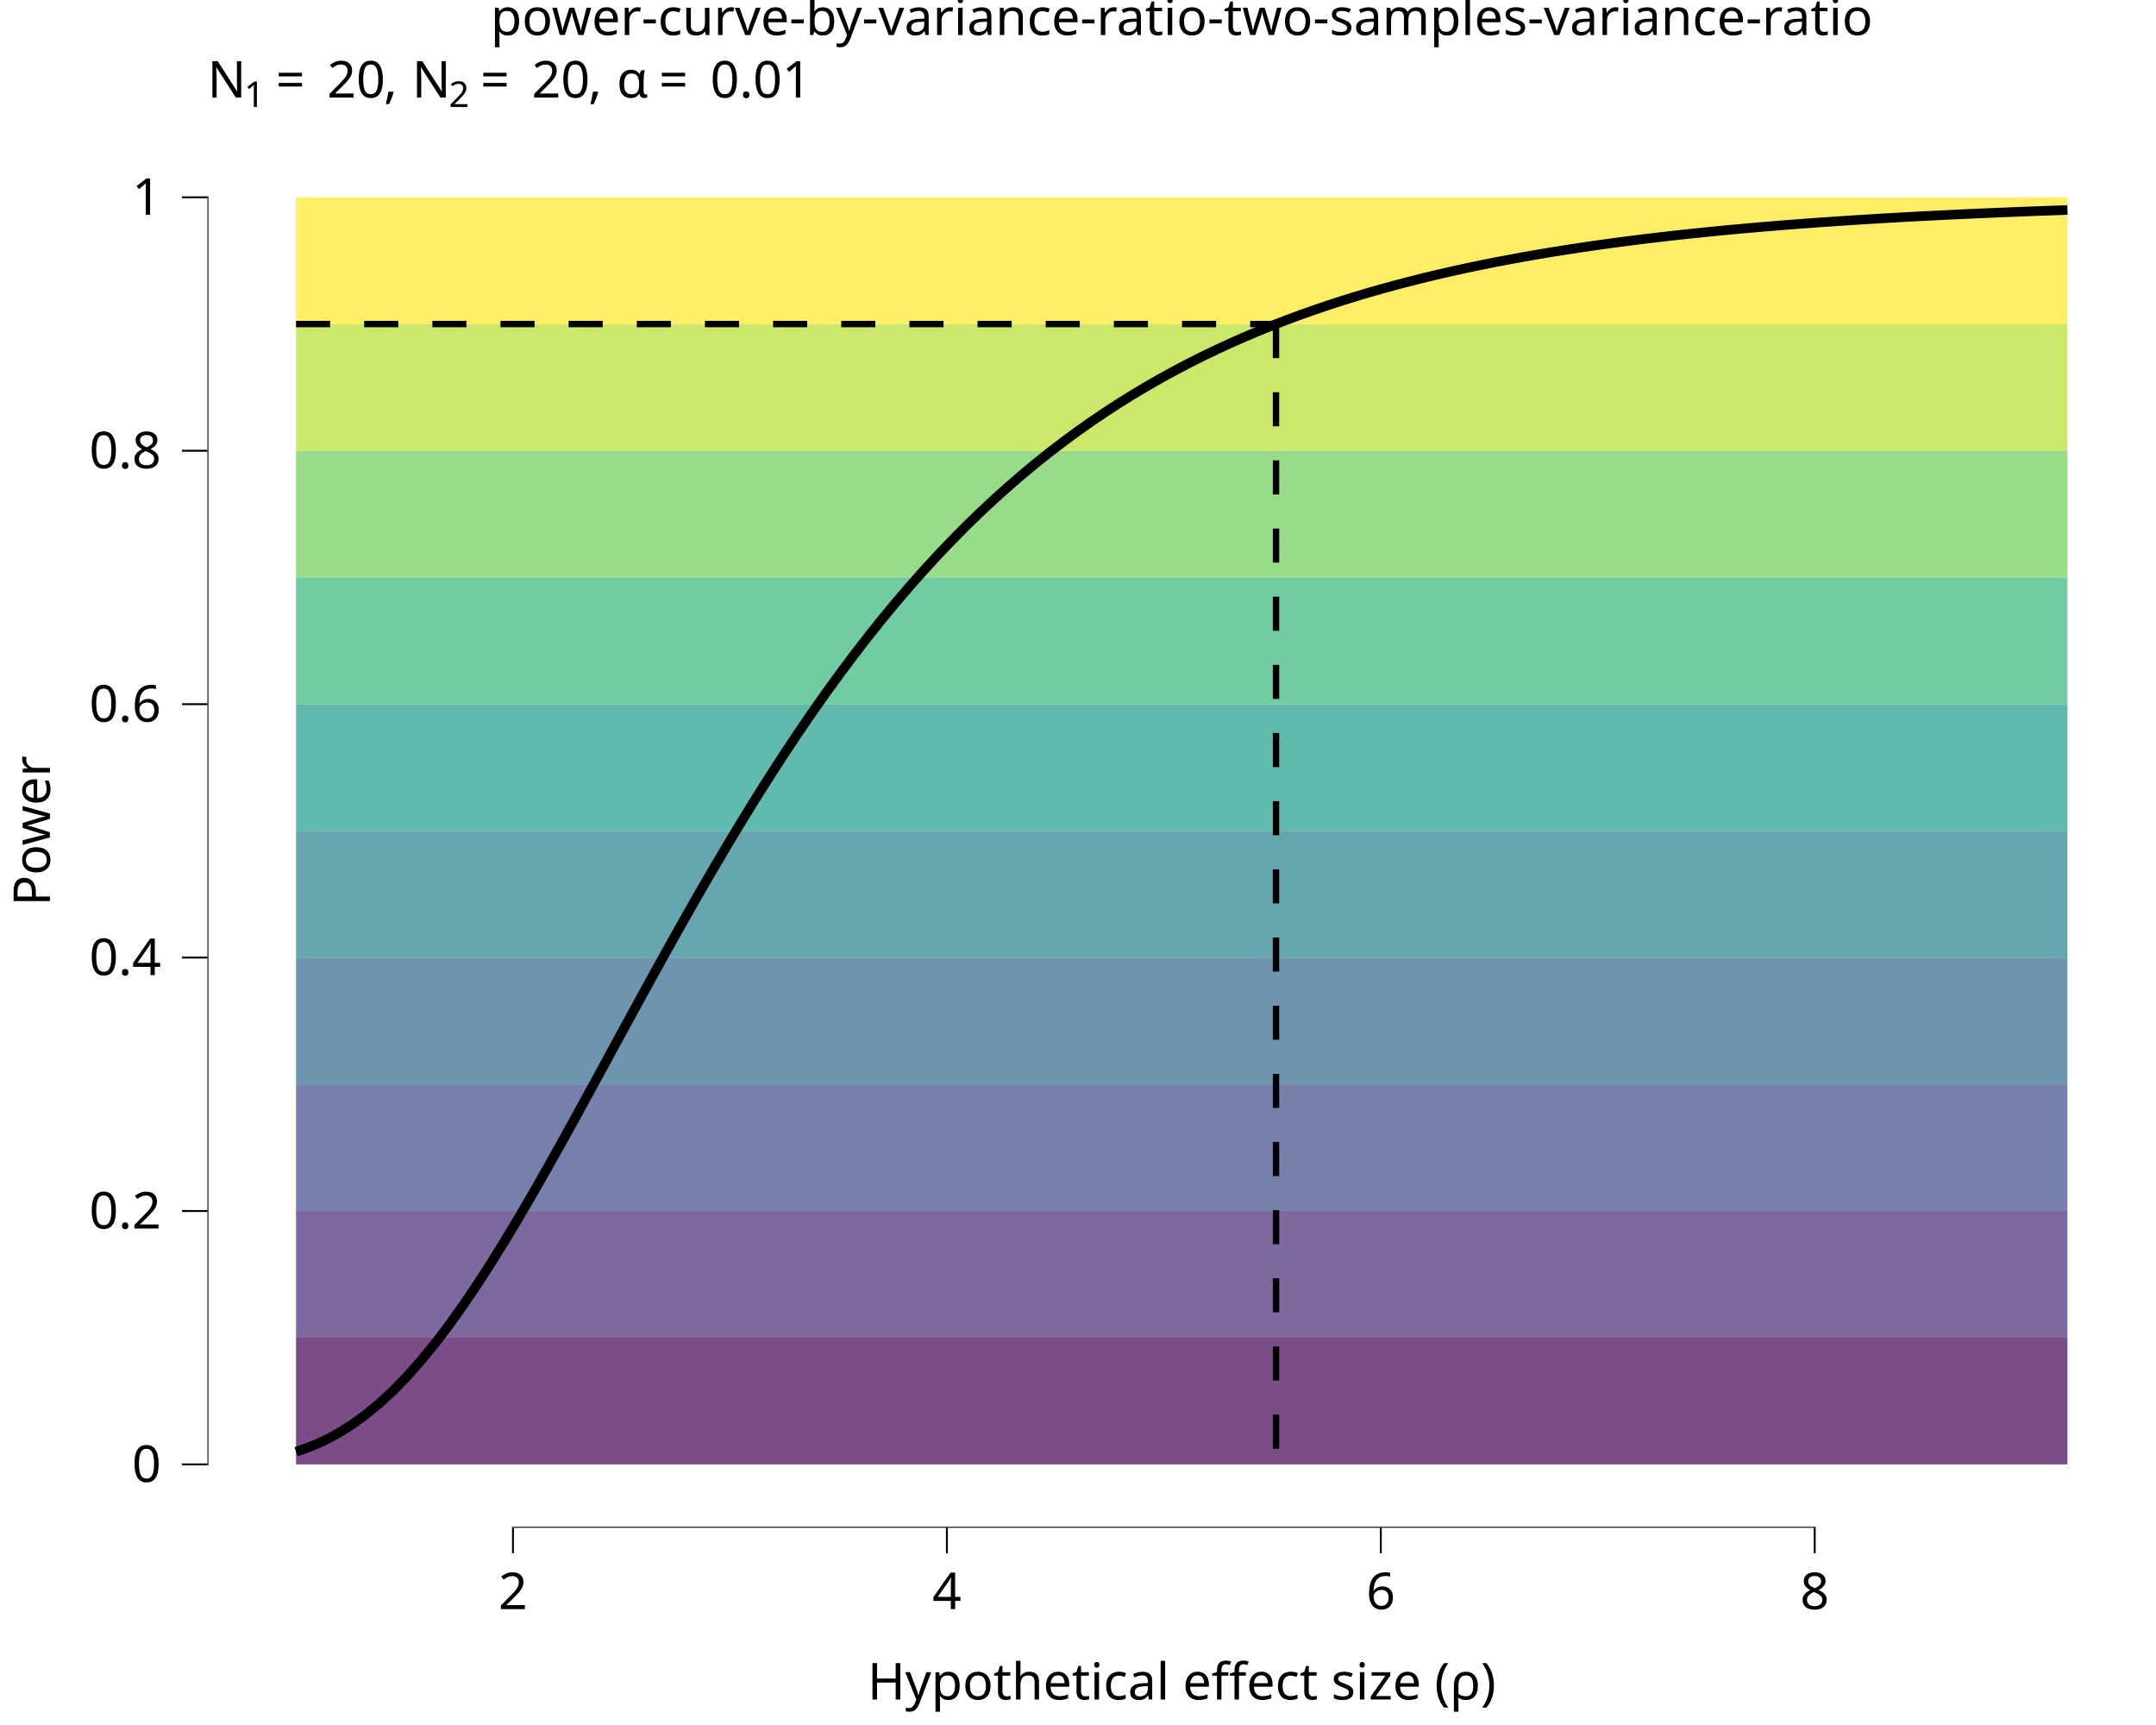
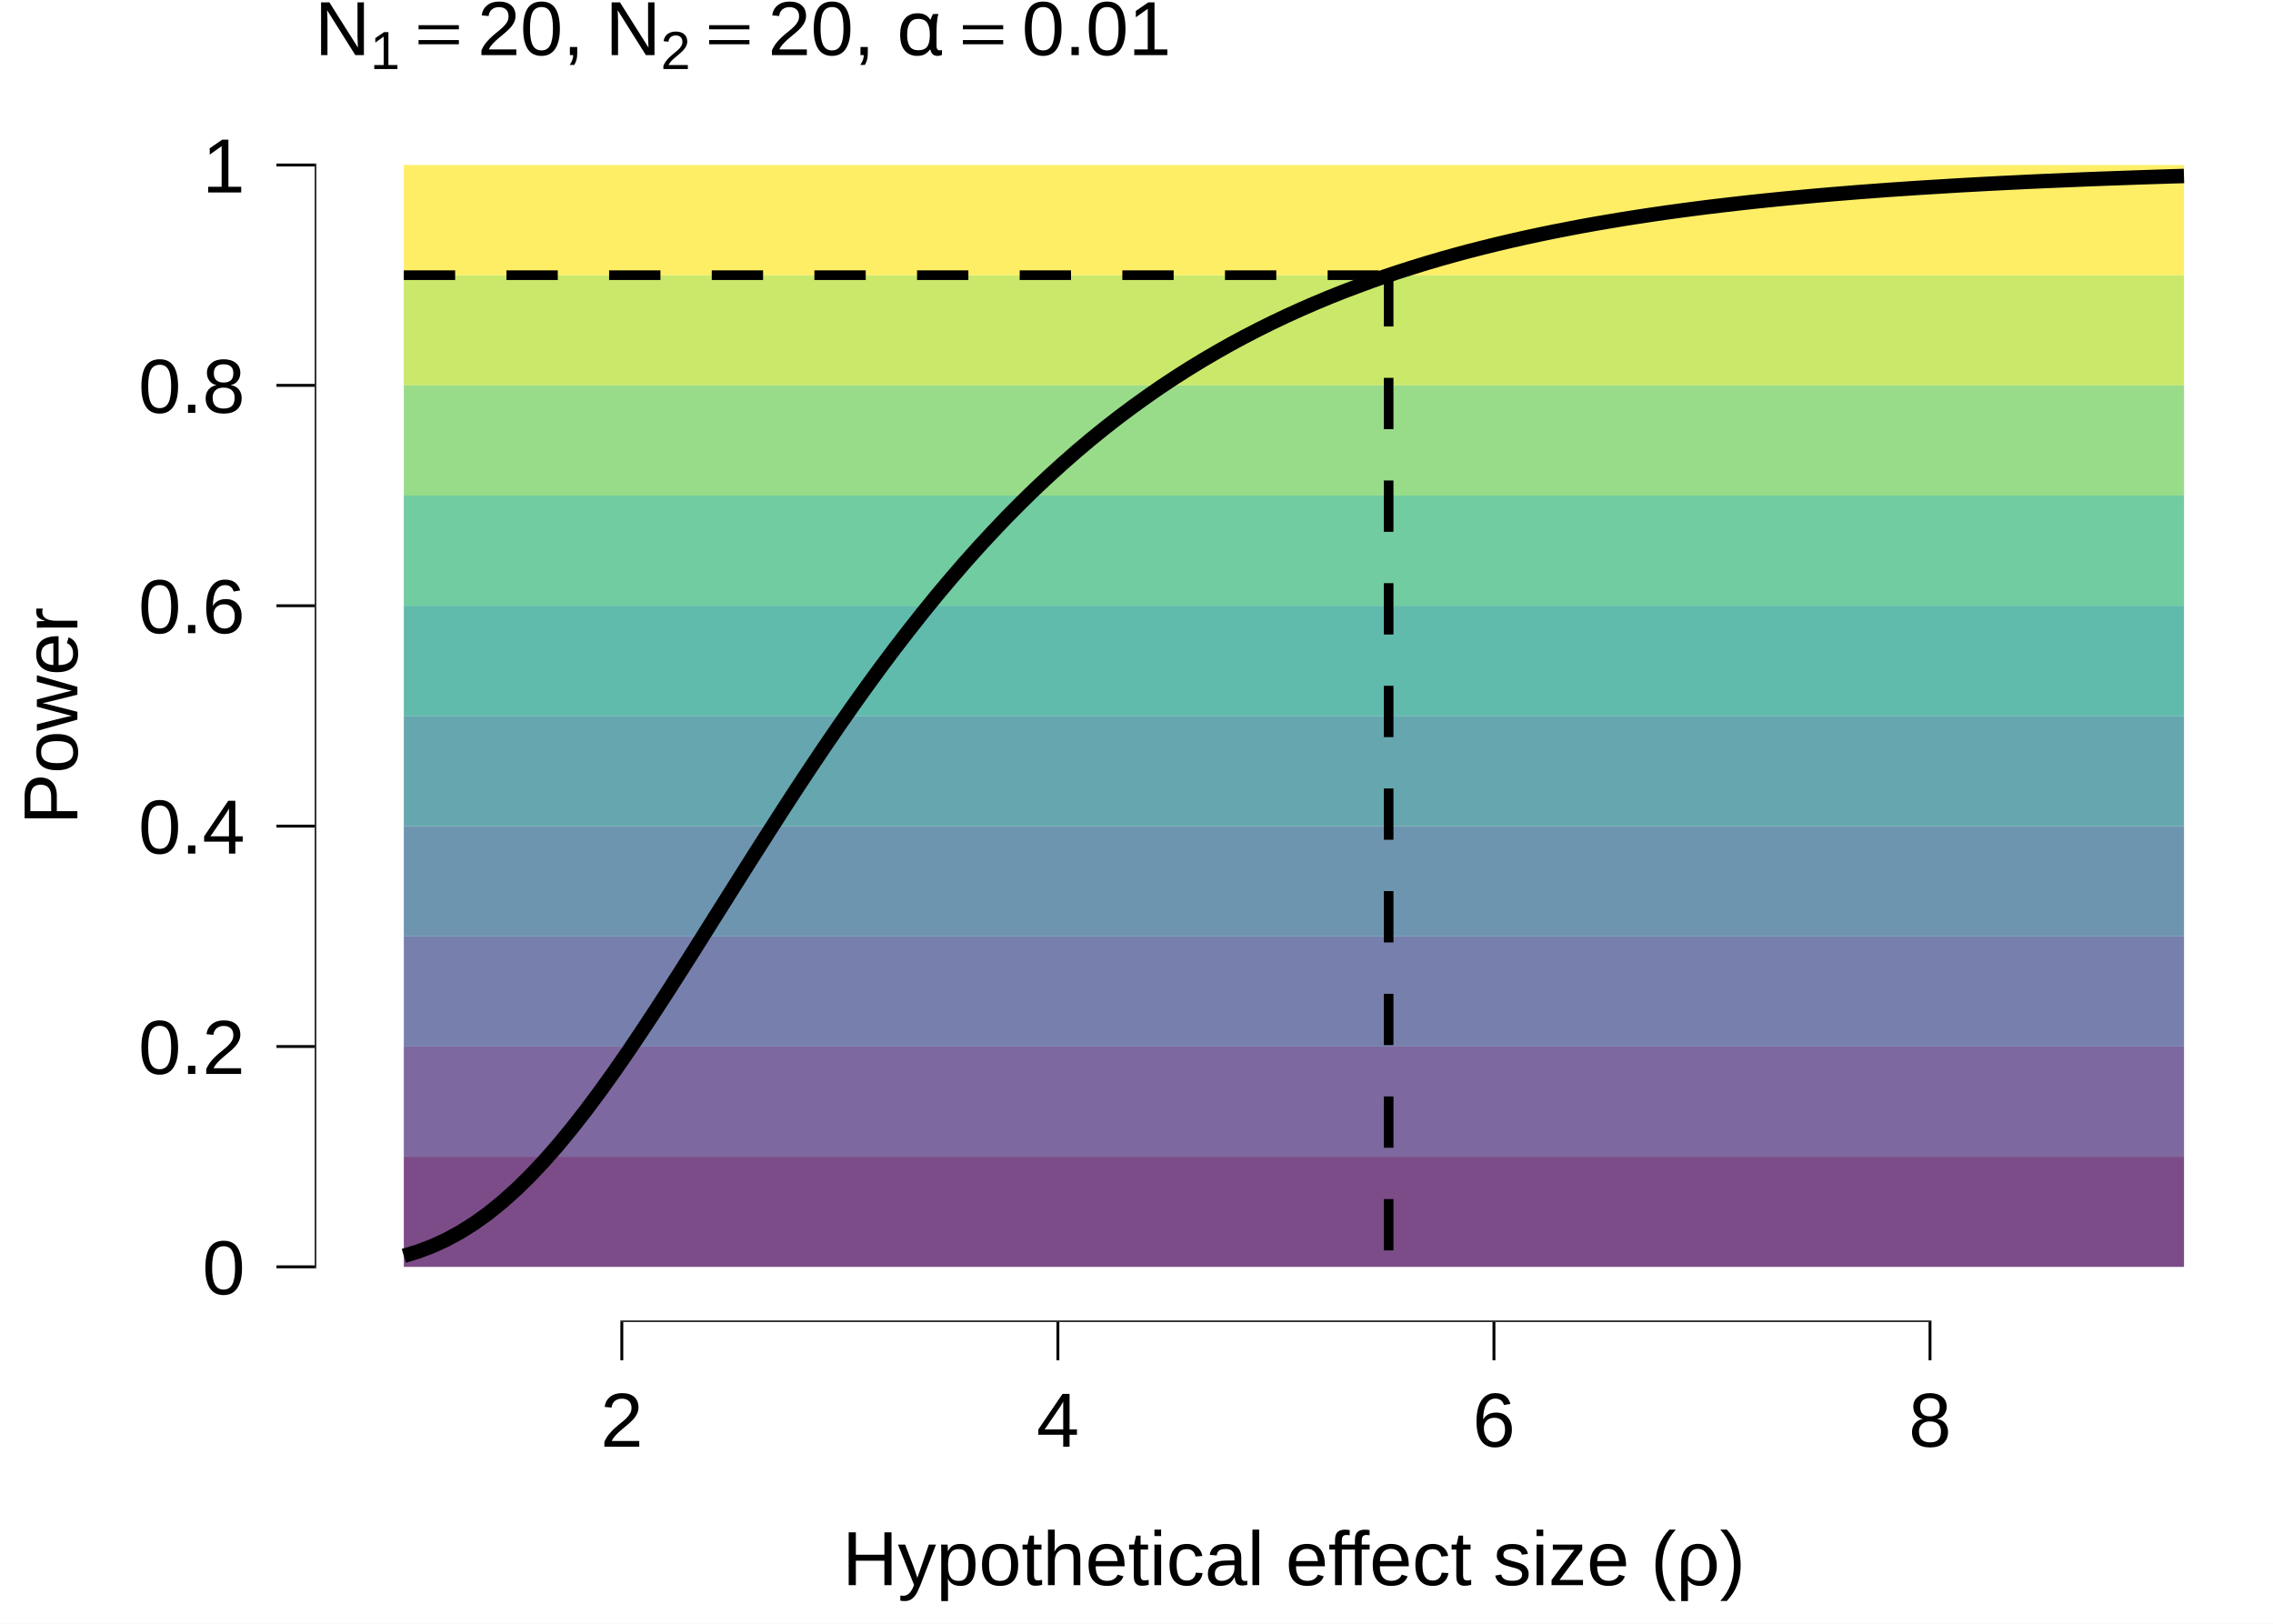
- <svg xmlns="http://www.w3.org/2000/svg" class="svglite" data-engine-version="2.0" width="720.00pt" height="576.00pt" viewBox="0 0 720.00 576.00">
-   <defs>
-     <style type="text/css">
+ <svg xmlns="http://www.w3.org/2000/svg" width="504.00pt" height="360.00pt" viewBox="0 0 504.00 360.00">
+   <g class="svglite">
+     <defs>
+       <style type="text/css">
    .svglite line, .svglite polyline, .svglite polygon, .svglite path, .svglite rect, .svglite circle {
      fill: none;
      stroke: #000000;
      stroke-linecap: round;
      stroke-linejoin: round;
      stroke-miterlimit: 10.00;
    }
+     .svglite text {
+       white-space: pre;
+     }
+     .svglite g.glyphgroup path {
+       fill: inherit;
+       stroke: none;
+     }
  </style>
-   </defs>
-   <rect width="100%" height="100%" style="stroke: none; fill: #FFFFFF;" />
-   <defs>
-     <clipPath id="cpMC4wMHw3MjAuMDB8MC4wMHw1NzYuMDA=">
-       <rect x="0.00" y="0.00" width="720.00" height="576.00" />
-     </clipPath>
-   </defs>
-   <g clip-path="url(#cpMC4wMHw3MjAuMDB8MC4wMHw1NzYuMDA=)">
-     <rect x="-0" y="0.00" width="720.00" height="576.00" style="stroke-width: 10.67; stroke: none;" />
-   </g>
-   <defs>
-     <clipPath id="cpNjkuMjh8NzIwLjAwfDQ0LjczfDUxMC4xNA==">
-       <rect x="69.28" y="44.73" width="650.72" height="465.41" />
-     </clipPath>
-   </defs>
-   <g clip-path="url(#cpNjkuMjh8NzIwLjAwfDQ0LjczfDUxMC4xNA==)">
-     <rect x="69.28" y="44.73" width="650.72" height="465.41" style="stroke-width: 10.67; stroke: none;" />
-     <rect x="98.86" y="446.68" width="591.56" height="42.31" style="stroke-width: 1.07; stroke: none; stroke-linecap: butt; stroke-linejoin: miter; fill: #440154; fill-opacity: 0.70;" />
-     <rect x="98.86" y="404.37" width="591.56" height="42.31" style="stroke-width: 1.07; stroke: none; stroke-linecap: butt; stroke-linejoin: miter; fill: #482878; fill-opacity: 0.70;" />
-     <rect x="98.86" y="362.06" width="591.56" height="42.31" style="stroke-width: 1.07; stroke: none; stroke-linecap: butt; stroke-linejoin: miter; fill: #3E4A89; fill-opacity: 0.70;" />
-     <rect x="98.86" y="319.75" width="591.56" height="42.31" style="stroke-width: 1.07; stroke: none; stroke-linecap: butt; stroke-linejoin: miter; fill: #31688E; fill-opacity: 0.70;" />
-     <rect x="98.86" y="277.44" width="591.56" height="42.31" style="stroke-width: 1.07; stroke: none; stroke-linecap: butt; stroke-linejoin: miter; fill: #26828E; fill-opacity: 0.70;" />
-     <rect x="98.86" y="235.13" width="591.56" height="42.31" style="stroke-width: 1.07; stroke: none; stroke-linecap: butt; stroke-linejoin: miter; fill: #1F9E89; fill-opacity: 0.70;" />
-     <rect x="98.86" y="192.82" width="591.56" height="42.31" style="stroke-width: 1.07; stroke: none; stroke-linecap: butt; stroke-linejoin: miter; fill: #35B779; fill-opacity: 0.70;" />
-     <rect x="98.86" y="150.51" width="591.56" height="42.31" style="stroke-width: 1.07; stroke: none; stroke-linecap: butt; stroke-linejoin: miter; fill: #6DCD59; fill-opacity: 0.70;" />
-     <rect x="98.86" y="108.20" width="591.56" height="42.31" style="stroke-width: 1.07; stroke: none; stroke-linecap: butt; stroke-linejoin: miter; fill: #B4DE2C; fill-opacity: 0.70;" />
-     <rect x="98.86" y="65.89" width="591.56" height="42.31" style="stroke-width: 1.07; stroke: none; stroke-linecap: butt; stroke-linejoin: miter; fill: #FDE725; fill-opacity: 0.70;" />
-     <polyline points="98.86,484.75 103.52,483.12 108.18,481.09 112.84,478.63 117.49,475.73 122.15,472.36 126.81,468.50 131.47,464.17 136.13,459.36 140.78,454.09 145.44,448.38 150.10,442.24 154.76,435.71 159.42,428.82 164.07,421.60 168.73,414.09 173.39,406.32 178.05,398.34 182.70,390.17 187.36,381.85 192.02,373.43 196.68,364.92 201.34,356.37 205.99,347.80 210.65,339.25 215.31,330.73 219.97,322.28 224.63,313.90 229.28,305.63 233.94,297.47 238.60,289.45 243.26,281.58 247.92,273.86 252.57,266.32 257.23,258.95 261.89,251.76 266.55,244.75 271.21,237.94 275.86,231.33 280.52,224.91 285.18,218.69 289.84,212.66 294.50,206.83 299.15,201.19 303.81,195.75 308.47,190.49 313.13,185.42 317.79,180.54 322.44,175.83 327.10,171.30 331.76,166.94 336.42,162.75 341.08,158.72 345.73,154.84 350.39,151.12 355.05,147.55 359.71,144.12 364.37,140.83 369.02,137.68 373.68,134.65 378.34,131.75 383.00,128.97 387.65,126.31 392.31,123.76 396.97,121.31 401.63,118.97 406.29,116.73 410.94,114.58 415.60,112.53 420.26,110.56 424.92,108.68 429.58,106.87 434.23,105.15 438.89,103.50 443.55,101.92 448.21,100.41 452.87,98.96 457.52,97.58 462.18,96.26 466.84,94.99 471.50,93.78 476.16,92.62 480.81,91.51 485.47,90.45 490.13,89.43 494.79,88.46 499.45,87.53 504.10,86.65 508.76,85.79 513.42,84.98 518.08,84.20 522.74,83.46 527.39,82.74 532.05,82.06 536.71,81.41 541.37,80.78 546.03,80.18 550.68,79.61 555.34,79.06 560.00,78.53 564.66,78.03 569.32,77.55 573.97,77.09 578.63,76.64 583.29,76.22 587.95,75.81 592.60,75.43 597.26,75.05 601.92,74.70 606.58,74.35 611.24,74.03 615.89,73.71 620.55,73.41 625.21,73.12 629.87,72.84 634.53,72.58 639.18,72.32 643.84,72.08 648.50,71.85 653.16,71.62 657.82,71.41 662.47,71.20 667.13,71.00 671.79,70.81 676.45,70.63 681.11,70.45 685.76,70.28 690.42,70.12 " style="stroke-width: 3.20; stroke-linecap: butt;" />
-     <line x1="426.13" y1="108.20" x2="426.13" y2="488.98" style="stroke-width: 2.13; stroke-dasharray: 11.38,11.38; stroke-linecap: butt;" />
-     <line x1="98.86" y1="108.20" x2="426.13" y2="108.20" style="stroke-width: 2.13; stroke-dasharray: 11.38,11.38; stroke-linecap: butt;" />
-     <line x1="170.99" y1="510.14" x2="606.34" y2="510.14" style="stroke-width: 0.64; stroke-linecap: butt;" />
-     <line x1="69.28" y1="489.30" x2="69.28" y2="65.57" style="stroke-width: 0.64; stroke-linecap: butt;" />
-     <rect x="69.28" y="44.73" width="650.72" height="465.41" style="stroke-width: 0.00; stroke: none;" />
-   </g>
-   <g clip-path="url(#cpMC4wMHw3MjAuMDB8MC4wMHw1NzYuMDA=)">
-     <polyline points="69.28,510.14 69.28,44.73 " style="stroke-width: 0.00; stroke: none; stroke-linecap: butt;" />
-     <text x="53.81" y="494.83" text-anchor="end" style="font-size: 17.00px; font-family: sans;" textLength="9.46px" lengthAdjust="spacingAndGlyphs">0</text>
-     <text x="53.81" y="410.22" text-anchor="end" style="font-size: 17.00px; font-family: sans;" textLength="23.63px" lengthAdjust="spacingAndGlyphs">0.2</text>
-     <text x="53.81" y="325.60" text-anchor="end" style="font-size: 17.00px; font-family: sans;" textLength="23.63px" lengthAdjust="spacingAndGlyphs">0.4</text>
-     <text x="53.81" y="240.98" text-anchor="end" style="font-size: 17.00px; font-family: sans;" textLength="23.63px" lengthAdjust="spacingAndGlyphs">0.6</text>
-     <text x="53.81" y="156.36" text-anchor="end" style="font-size: 17.00px; font-family: sans;" textLength="23.63px" lengthAdjust="spacingAndGlyphs">0.8</text>
-     <text x="53.81" y="71.74" text-anchor="end" style="font-size: 17.00px; font-family: sans;" textLength="9.46px" lengthAdjust="spacingAndGlyphs">1</text>
-     <polyline points="60.78,488.98 69.28,488.98 " style="stroke-width: 0.64; stroke-linecap: butt;" />
-     <polyline points="60.78,404.37 69.28,404.37 " style="stroke-width: 0.64; stroke-linecap: butt;" />
-     <polyline points="60.78,319.75 69.28,319.75 " style="stroke-width: 0.64; stroke-linecap: butt;" />
-     <polyline points="60.78,235.13 69.28,235.13 " style="stroke-width: 0.64; stroke-linecap: butt;" />
-     <polyline points="60.78,150.51 69.28,150.51 " style="stroke-width: 0.64; stroke-linecap: butt;" />
-     <polyline points="60.78,65.89 69.28,65.89 " style="stroke-width: 0.64; stroke-linecap: butt;" />
-     <polyline points="69.28,510.14 720.00,510.14 " style="stroke-width: 0.00; stroke: none; stroke-linecap: butt;" />
-     <polyline points="171.31,518.64 171.31,510.14 " style="stroke-width: 0.64; stroke-linecap: butt;" />
-     <polyline points="316.22,518.64 316.22,510.14 " style="stroke-width: 0.64; stroke-linecap: butt;" />
-     <polyline points="461.12,518.64 461.12,510.14 " style="stroke-width: 0.64; stroke-linecap: butt;" />
-     <polyline points="606.02,518.64 606.02,510.14 " style="stroke-width: 0.64; stroke-linecap: butt;" />
-     <text x="171.31" y="537.32" text-anchor="middle" style="font-size: 17.00px; font-family: sans;" textLength="9.46px" lengthAdjust="spacingAndGlyphs">2</text>
-     <text x="316.22" y="537.32" text-anchor="middle" style="font-size: 17.00px; font-family: sans;" textLength="9.46px" lengthAdjust="spacingAndGlyphs">4</text>
-     <text x="461.12" y="537.32" text-anchor="middle" style="font-size: 17.00px; font-family: sans;" textLength="9.46px" lengthAdjust="spacingAndGlyphs">6</text>
-     <text x="606.02" y="537.32" text-anchor="middle" style="font-size: 17.00px; font-family: sans;" textLength="9.46px" lengthAdjust="spacingAndGlyphs">8</text>
-     <text x="394.64" y="567.49" text-anchor="middle" style="font-size: 17.00px; font-family: sans;" textLength="200.55px" lengthAdjust="spacingAndGlyphs">Hypothetical effect size (ρ)</text>
-     <text transform="translate(16.68,277.44) rotate(-90)" text-anchor="middle" style="font-size: 17.00px; font-family: sans;" textLength="48.20px" lengthAdjust="spacingAndGlyphs">Power</text>
-     <text x="69.28" y="32.58" style="font-size: 17.00px; font-family: sans;" textLength="12.28px" lengthAdjust="spacingAndGlyphs">N</text>
-     <text x="81.56" y="35.73" style="font-size: 11.90px; font-family: sans;" textLength="6.62px" lengthAdjust="spacingAndGlyphs">1</text>
-     <text x="92.12" y="32.58" style="font-size: 17.00px; font-family: sans;" textLength="13.20px" lengthAdjust="spacingAndGlyphs">=</text>
-     <text x="109.25" y="32.58" style="font-size: 17.00px; font-family: sans;" textLength="18.91px" lengthAdjust="spacingAndGlyphs">20</text>
-     <text x="128.16" y="32.58" style="font-size: 17.00px; font-family: sans;" textLength="9.45px" lengthAdjust="spacingAndGlyphs">, </text>
-     <text x="137.61" y="32.58" style="font-size: 17.00px; font-family: sans;" textLength="12.28px" lengthAdjust="spacingAndGlyphs">N</text>
-     <text x="149.89" y="35.73" style="font-size: 11.90px; font-family: sans;" textLength="6.62px" lengthAdjust="spacingAndGlyphs">2</text>
-     <text x="160.44" y="32.58" style="font-size: 17.00px; font-family: sans;" textLength="13.20px" lengthAdjust="spacingAndGlyphs">=</text>
-     <text x="177.58" y="32.58" style="font-size: 17.00px; font-family: sans;" textLength="18.91px" lengthAdjust="spacingAndGlyphs">20</text>
-     <text x="196.49" y="32.58" style="font-size: 17.00px; font-family: sans;" textLength="9.45px" lengthAdjust="spacingAndGlyphs">, </text>
-     <text x="205.93" y="32.58" style="font-size: 17.00px; font-family: sans;" textLength="10.20px" lengthAdjust="spacingAndGlyphs">α</text>
-     <text x="220.07" y="32.58" style="font-size: 17.00px; font-family: sans;" textLength="13.20px" lengthAdjust="spacingAndGlyphs">=</text>
-     <text x="237.20" y="32.58" style="font-size: 17.00px; font-family: sans;" textLength="33.09px" lengthAdjust="spacingAndGlyphs">0.01</text>
-     <text x="394.64" y="11.70" text-anchor="middle" style="font-size: 17.00px; font-family: sans;" textLength="435.60px" lengthAdjust="spacingAndGlyphs">power-curve-by-variance-ratio-two-samples-variance-ratio</text>
+     </defs>
+     <rect width="100%" height="100%" style="stroke: none; fill: #FFFFFF;" />
+     <defs>
+       <clipPath id="cpMC4wMHw1MDQuMDB8MC4wMHwzNjAuMDA=">
+         <rect x="0.00" y="0.00" width="504.00" height="360.00" />
+       </clipPath>
+     </defs>
+     <g clip-path="url(#cpMC4wMHw1MDQuMDB8MC4wMHwzNjAuMDA=)">
+       <rect x="0.00" y="0.00" width="504.00" height="360.00" style="stroke-width: 10.67; stroke: none;" />
+     </g>
+     <defs>
+       <clipPath id="cpNjkuODB8NTA0LjAwfDI0LjM2fDI5My4wOQ==">
+         <rect x="69.80" y="24.36" width="434.20" height="268.73" />
+       </clipPath>
+     </defs>
+     <g clip-path="url(#cpNjkuODB8NTA0LjAwfDI0LjM2fDI5My4wOQ==)">
+       <rect x="69.80" y="24.36" width="434.20" height="268.73" style="stroke-width: 10.67; stroke: none;" />
+       <rect x="89.54" y="256.45" width="394.73" height="24.43" style="stroke-width: 1.07; stroke: none; stroke-linecap: butt; stroke-linejoin: miter; fill: #440154; fill-opacity: 0.70;" />
+       <rect x="89.54" y="232.02" width="394.73" height="24.43" style="stroke-width: 1.07; stroke: none; stroke-linecap: butt; stroke-linejoin: miter; fill: #482878; fill-opacity: 0.70;" />
+       <rect x="89.54" y="207.59" width="394.73" height="24.43" style="stroke-width: 1.07; stroke: none; stroke-linecap: butt; stroke-linejoin: miter; fill: #3E4A89; fill-opacity: 0.70;" />
+       <rect x="89.54" y="183.16" width="394.73" height="24.43" style="stroke-width: 1.07; stroke: none; stroke-linecap: butt; stroke-linejoin: miter; fill: #31688E; fill-opacity: 0.70;" />
+       <rect x="89.54" y="158.73" width="394.73" height="24.43" style="stroke-width: 1.07; stroke: none; stroke-linecap: butt; stroke-linejoin: miter; fill: #26828E; fill-opacity: 0.70;" />
+       <rect x="89.54" y="134.30" width="394.73" height="24.43" style="stroke-width: 1.07; stroke: none; stroke-linecap: butt; stroke-linejoin: miter; fill: #1F9E89; fill-opacity: 0.70;" />
+       <rect x="89.54" y="109.87" width="394.73" height="24.43" style="stroke-width: 1.07; stroke: none; stroke-linecap: butt; stroke-linejoin: miter; fill: #35B779; fill-opacity: 0.70;" />
+       <rect x="89.54" y="85.44" width="394.73" height="24.43" style="stroke-width: 1.07; stroke: none; stroke-linecap: butt; stroke-linejoin: miter; fill: #6DCD59; fill-opacity: 0.70;" />
+       <rect x="89.54" y="61.01" width="394.73" height="24.43" style="stroke-width: 1.07; stroke: none; stroke-linecap: butt; stroke-linejoin: miter; fill: #B4DE2C; fill-opacity: 0.70;" />
+       <rect x="89.54" y="36.58" width="394.73" height="24.43" style="stroke-width: 1.07; stroke: none; stroke-linecap: butt; stroke-linejoin: miter; fill: #FDE725; fill-opacity: 0.70;" />
+       <polyline points="89.54,278.43 92.64,277.49 95.75,276.32 98.86,274.90 101.97,273.22 105.08,271.27 108.19,269.05 111.29,266.55 114.40,263.77 117.51,260.73 120.62,257.43 123.73,253.89 126.83,250.12 129.94,246.14 133.05,241.97 136.16,237.63 139.27,233.15 142.37,228.53 145.48,223.82 148.59,219.02 151.70,214.15 154.81,209.24 157.91,204.30 161.02,199.36 164.13,194.42 167.24,189.50 170.35,184.62 173.46,179.78 176.56,175.00 179.67,170.30 182.78,165.66 185.89,161.12 189.00,156.66 192.10,152.31 195.21,148.05 198.32,143.90 201.43,139.86 204.54,135.92 207.64,132.10 210.75,128.40 213.86,124.80 216.97,121.32 220.08,117.96 223.18,114.70 226.29,111.56 229.40,108.52 232.51,105.60 235.62,102.78 238.72,100.06 241.83,97.44 244.94,94.92 248.05,92.50 251.16,90.18 254.27,87.94 257.37,85.79 260.48,83.73 263.59,81.75 266.70,79.85 269.81,78.03 272.91,76.28 276.02,74.61 279.13,73.00 282.24,71.46 285.35,69.99 288.45,68.58 291.56,67.23 294.67,65.93 297.78,64.69 300.89,63.51 303.99,62.37 307.10,61.28 310.21,60.24 313.32,59.25 316.43,58.29 319.54,57.38 322.64,56.51 325.75,55.67 328.86,54.88 331.97,54.11 335.08,53.38 338.18,52.68 341.29,52.01 344.40,51.37 347.51,50.76 350.62,50.17 353.72,49.61 356.83,49.08 359.94,48.56 363.05,48.07 366.16,47.60 369.26,47.15 372.37,46.72 375.48,46.31 378.59,45.91 381.70,45.54 384.80,45.18 387.91,44.83 391.02,44.50 394.13,44.18 397.24,43.88 400.35,43.59 403.45,43.31 406.56,43.04 409.67,42.79 412.78,42.54 415.89,42.31 418.99,42.08 422.10,41.87 425.21,41.66 428.32,41.47 431.43,41.28 434.53,41.09 437.64,40.92 440.75,40.75 443.86,40.59 446.97,40.44 450.07,40.29 453.18,40.15 456.29,40.02 459.40,39.89 462.51,39.76 465.62,39.64 468.72,39.53 471.83,39.42 474.94,39.31 478.05,39.21 481.16,39.11 484.26,39.02 " style="stroke-width: 3.20; stroke-linecap: butt;" />
+       <line x1="307.91" y1="61.01" x2="307.91" y2="280.87" style="stroke-width: 2.13; stroke-dasharray: 11.38,11.38; stroke-linecap: butt;" />
+       <line x1="89.54" y1="61.01" x2="307.91" y2="61.01" style="stroke-width: 2.13; stroke-dasharray: 11.38,11.38; stroke-linecap: butt;" />
+       <line x1="137.56" y1="293.09" x2="428.27" y2="293.09" style="stroke-width: 0.64; stroke-linecap: butt;" />
+       <line x1="69.80" y1="281.19" x2="69.80" y2="36.26" style="stroke-width: 0.64; stroke-linecap: butt;" />
+       <rect x="69.80" y="24.36" width="434.20" height="268.73" style="stroke-width: 0.00; stroke: none;" />
+     </g>
+     <g clip-path="url(#cpMC4wMHw1MDQuMDB8MC4wMHwzNjAuMDA=)">
+       <polyline points="69.80,293.09 69.80,24.36 " style="stroke-width: 0.00; stroke: none; stroke-linecap: butt;" />
+       <text x="54.32" y="286.96" text-anchor="end" style="font-size: 17.00px; font-family: &quot;Arial&quot;;" textLength="9.45px" lengthAdjust="spacingAndGlyphs">0</text>
+       <text x="54.32" y="238.10" text-anchor="end" style="font-size: 17.00px; font-family: &quot;Arial&quot;;" textLength="23.62px" lengthAdjust="spacingAndGlyphs">0.2</text>
+       <text x="54.32" y="189.24" text-anchor="end" style="font-size: 17.00px; font-family: &quot;Arial&quot;;" textLength="23.62px" lengthAdjust="spacingAndGlyphs">0.4</text>
+       <text x="54.32" y="140.38" text-anchor="end" style="font-size: 17.00px; font-family: &quot;Arial&quot;;" textLength="23.62px" lengthAdjust="spacingAndGlyphs">0.6</text>
+       <text x="54.32" y="91.53" text-anchor="end" style="font-size: 17.00px; font-family: &quot;Arial&quot;;" textLength="23.62px" lengthAdjust="spacingAndGlyphs">0.8</text>
+       <text x="54.32" y="42.67" text-anchor="end" style="font-size: 17.00px; font-family: &quot;Arial&quot;;" textLength="9.45px" lengthAdjust="spacingAndGlyphs">1</text>
+       <polyline points="61.30,280.87 69.80,280.87 " style="stroke-width: 0.64; stroke-linecap: butt;" />
+       <polyline points="61.30,232.02 69.80,232.02 " style="stroke-width: 0.64; stroke-linecap: butt;" />
+       <polyline points="61.30,183.16 69.80,183.16 " style="stroke-width: 0.64; stroke-linecap: butt;" />
+       <polyline points="61.30,134.30 69.80,134.30 " style="stroke-width: 0.64; stroke-linecap: butt;" />
+       <polyline points="61.30,85.44 69.80,85.44 " style="stroke-width: 0.64; stroke-linecap: butt;" />
+       <polyline points="61.30,36.58 69.80,36.58 " style="stroke-width: 0.64; stroke-linecap: butt;" />
+       <polyline points="69.80,293.09 504.00,293.09 " style="stroke-width: 0.00; stroke: none; stroke-linecap: butt;" />
+       <polyline points="137.88,301.59 137.88,293.09 " style="stroke-width: 0.64; stroke-linecap: butt;" />
+       <polyline points="234.57,301.59 234.57,293.09 " style="stroke-width: 0.64; stroke-linecap: butt;" />
+       <polyline points="331.26,301.59 331.26,293.09 " style="stroke-width: 0.64; stroke-linecap: butt;" />
+       <polyline points="427.95,301.59 427.95,293.09 " style="stroke-width: 0.64; stroke-linecap: butt;" />
+       <text x="137.88" y="320.74" text-anchor="middle" style="font-size: 17.00px; font-family: &quot;Arial&quot;;" textLength="9.45px" lengthAdjust="spacingAndGlyphs">2</text>
+       <text x="234.57" y="320.74" text-anchor="middle" style="font-size: 17.00px; font-family: &quot;Arial&quot;;" textLength="9.45px" lengthAdjust="spacingAndGlyphs">4</text>
+       <text x="331.26" y="320.74" text-anchor="middle" style="font-size: 17.00px; font-family: &quot;Arial&quot;;" textLength="9.45px" lengthAdjust="spacingAndGlyphs">6</text>
+       <text x="427.95" y="320.74" text-anchor="middle" style="font-size: 17.00px; font-family: &quot;Arial&quot;;" textLength="9.45px" lengthAdjust="spacingAndGlyphs">8</text>
+       <text x="286.90" y="351.44" text-anchor="middle" style="font-size: 17.00px; font-family: &quot;Arial&quot;;" textLength="200.17px" lengthAdjust="spacingAndGlyphs">Hypothetical effect size (ρ)</text>
+       <text transform="translate(17.16,158.73) rotate(-90)" text-anchor="middle" style="font-size: 17.00px; font-family: &quot;Arial&quot;;" textLength="48.19px" lengthAdjust="spacingAndGlyphs">Power</text>
+       <text x="69.80" y="12.22" style="font-size: 17.00px; font-family: &quot;Arial&quot;;" textLength="12.28px" lengthAdjust="spacingAndGlyphs">N</text>
+       <text x="82.08" y="15.31" style="font-size: 11.90px; font-family: &quot;Arial&quot;;" textLength="6.61px" lengthAdjust="spacingAndGlyphs">1</text>
+       <text x="92.62" y="12.22" style="font-size: 17.00px; font-family: &quot;Symbol&quot;;" textLength="9.33px" lengthAdjust="spacingAndGlyphs">=</text>
+       <text x="105.89" y="12.22" style="font-size: 17.00px; font-family: &quot;Arial&quot;;" textLength="18.91px" lengthAdjust="spacingAndGlyphs">20</text>
+       <text x="124.79" y="12.22" style="font-size: 17.00px; font-family: &quot;Arial&quot;;" textLength="9.44px" lengthAdjust="spacingAndGlyphs">, </text>
+       <text x="134.23" y="12.22" style="font-size: 17.00px; font-family: &quot;Arial&quot;;" textLength="12.28px" lengthAdjust="spacingAndGlyphs">N</text>
+       <text x="146.50" y="15.31" style="font-size: 11.90px; font-family: &quot;Arial&quot;;" textLength="6.61px" lengthAdjust="spacingAndGlyphs">2</text>
+       <text x="157.05" y="12.22" style="font-size: 17.00px; font-family: &quot;Symbol&quot;;" textLength="9.33px" lengthAdjust="spacingAndGlyphs">=</text>
+       <text x="170.31" y="12.22" style="font-size: 17.00px; font-family: &quot;Arial&quot;;" textLength="18.91px" lengthAdjust="spacingAndGlyphs">20</text>
+       <text x="189.22" y="12.22" style="font-size: 17.00px; font-family: &quot;Arial&quot;;" textLength="9.44px" lengthAdjust="spacingAndGlyphs">, </text>
+       <text x="198.66" y="12.22" style="font-size: 17.00px; font-family: &quot;Symbol&quot;;" textLength="10.72px" lengthAdjust="spacingAndGlyphs">α</text>
+       <text x="213.32" y="12.22" style="font-size: 17.00px; font-family: &quot;Symbol&quot;;" textLength="9.33px" lengthAdjust="spacingAndGlyphs">=</text>
+       <text x="226.58" y="12.22" style="font-size: 17.00px; font-family: &quot;Arial&quot;;" textLength="33.08px" lengthAdjust="spacingAndGlyphs">0.01</text>
+     </g>
  </g>
</svg>
